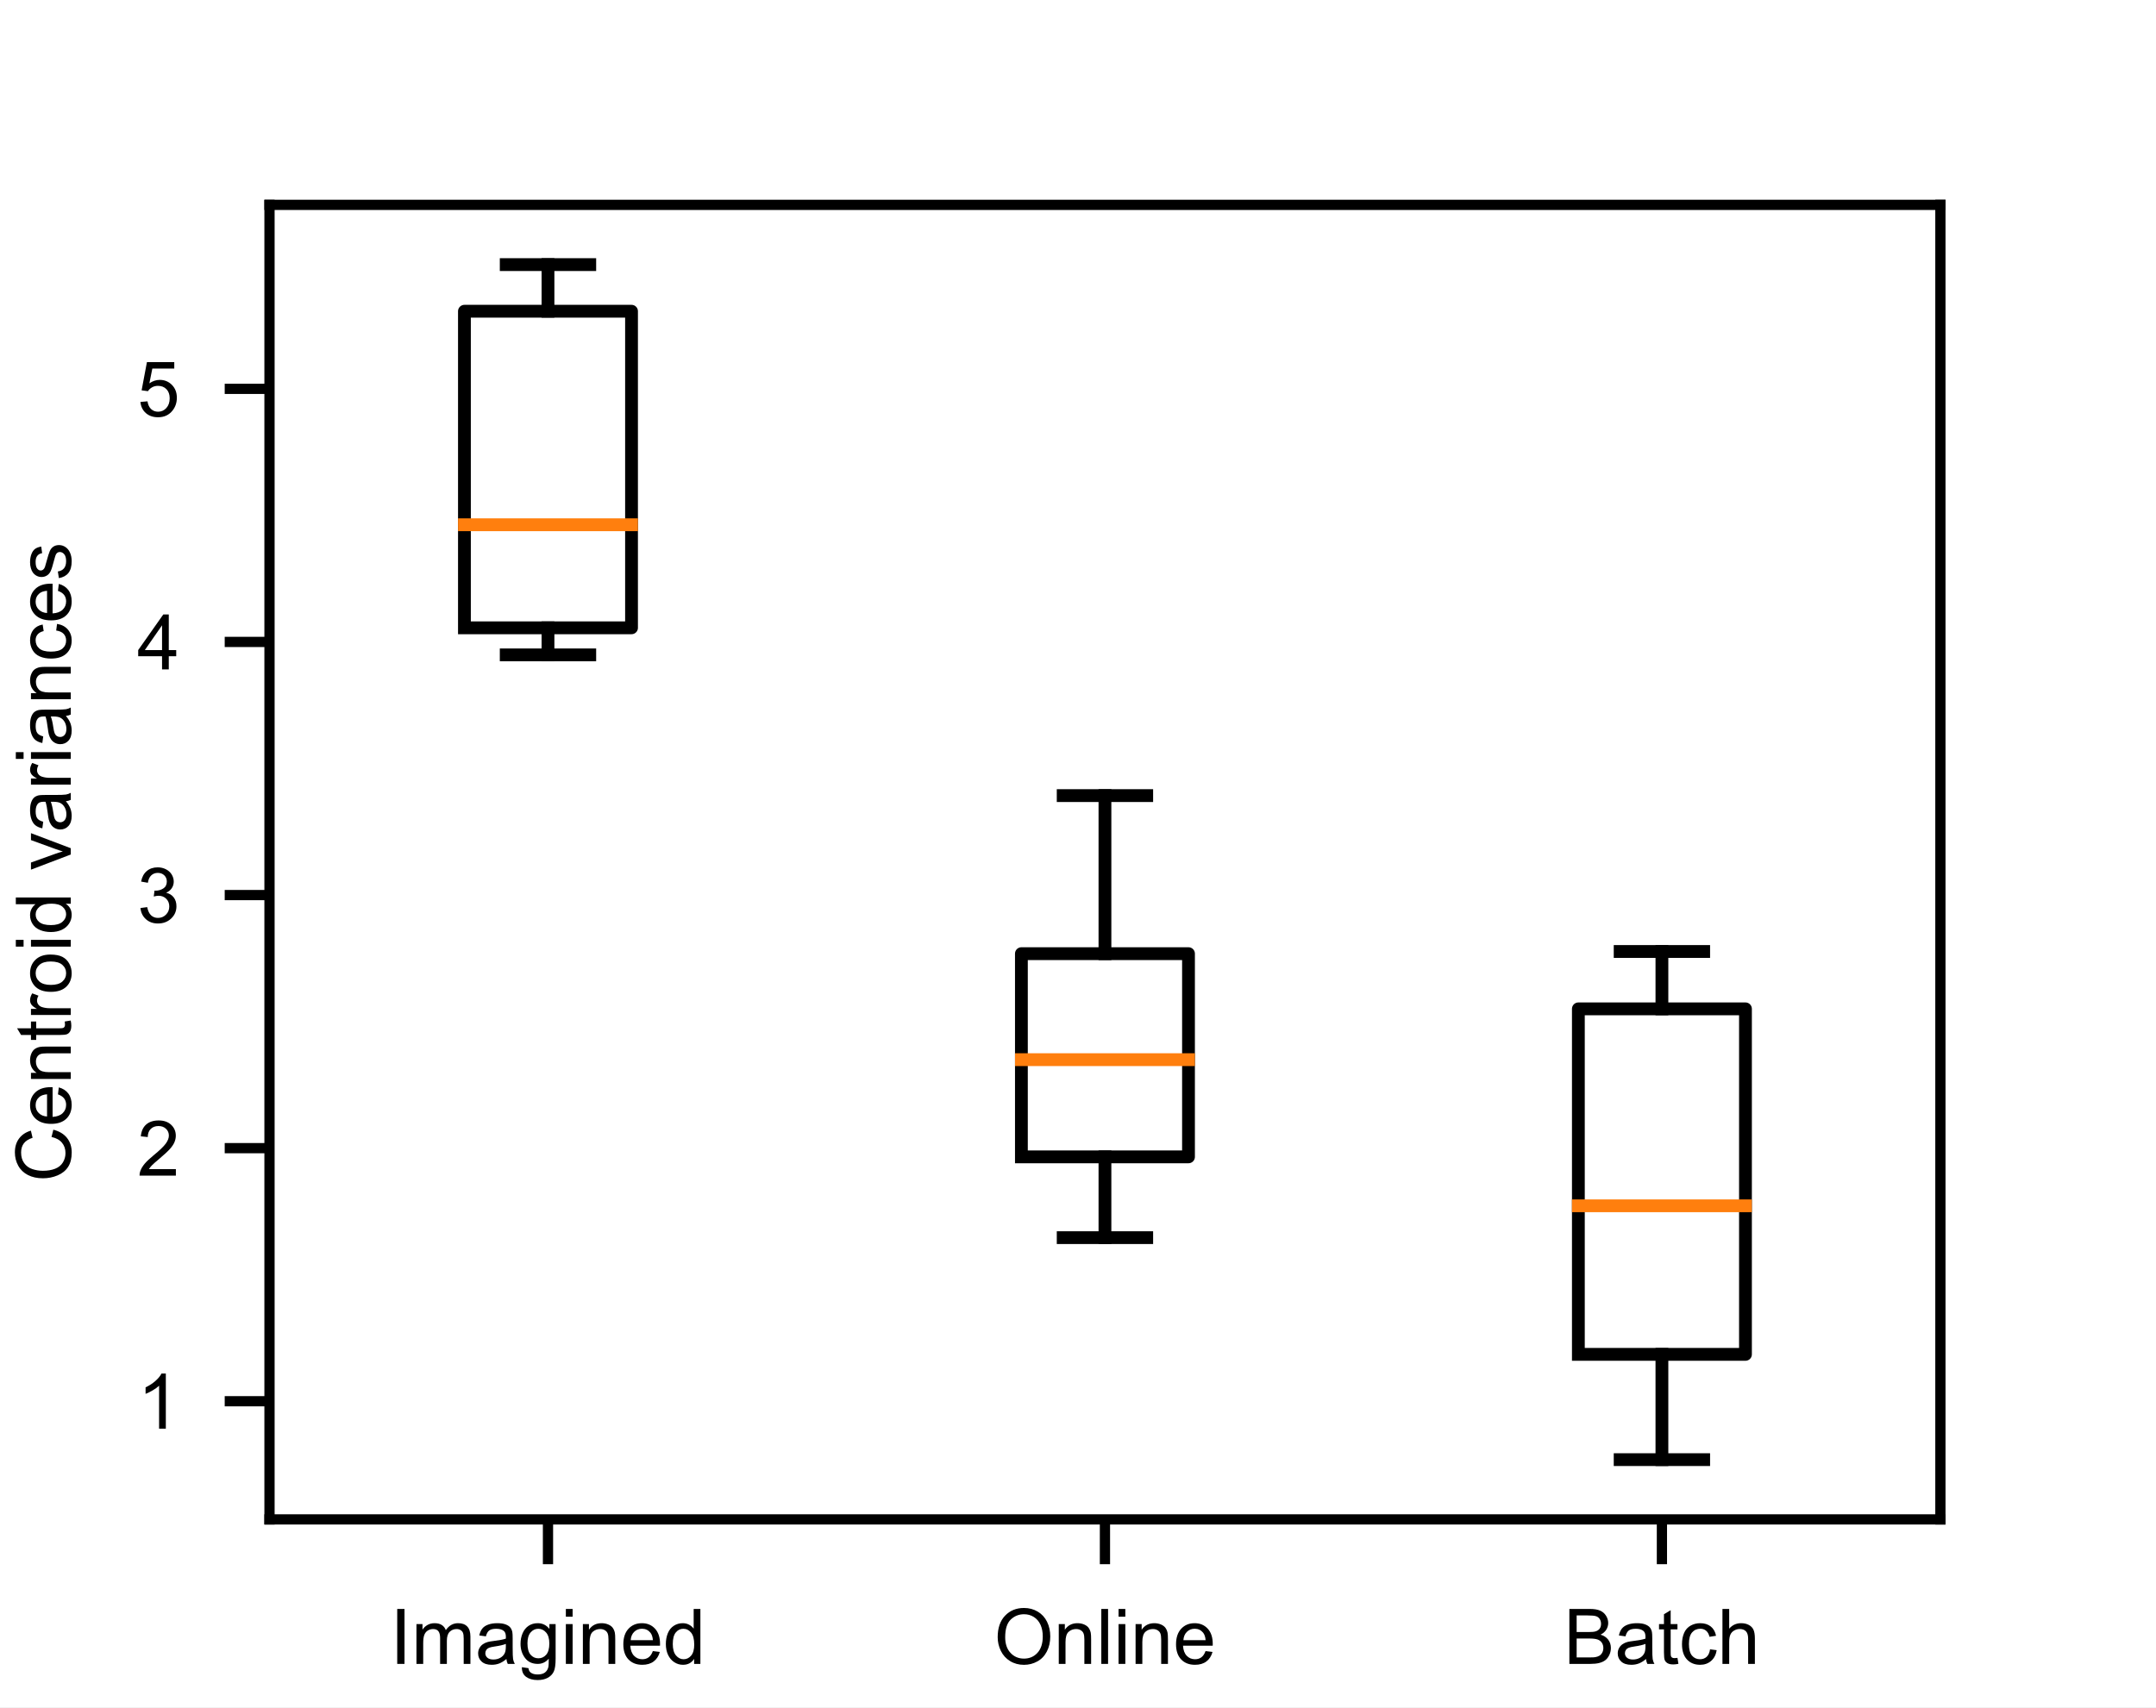
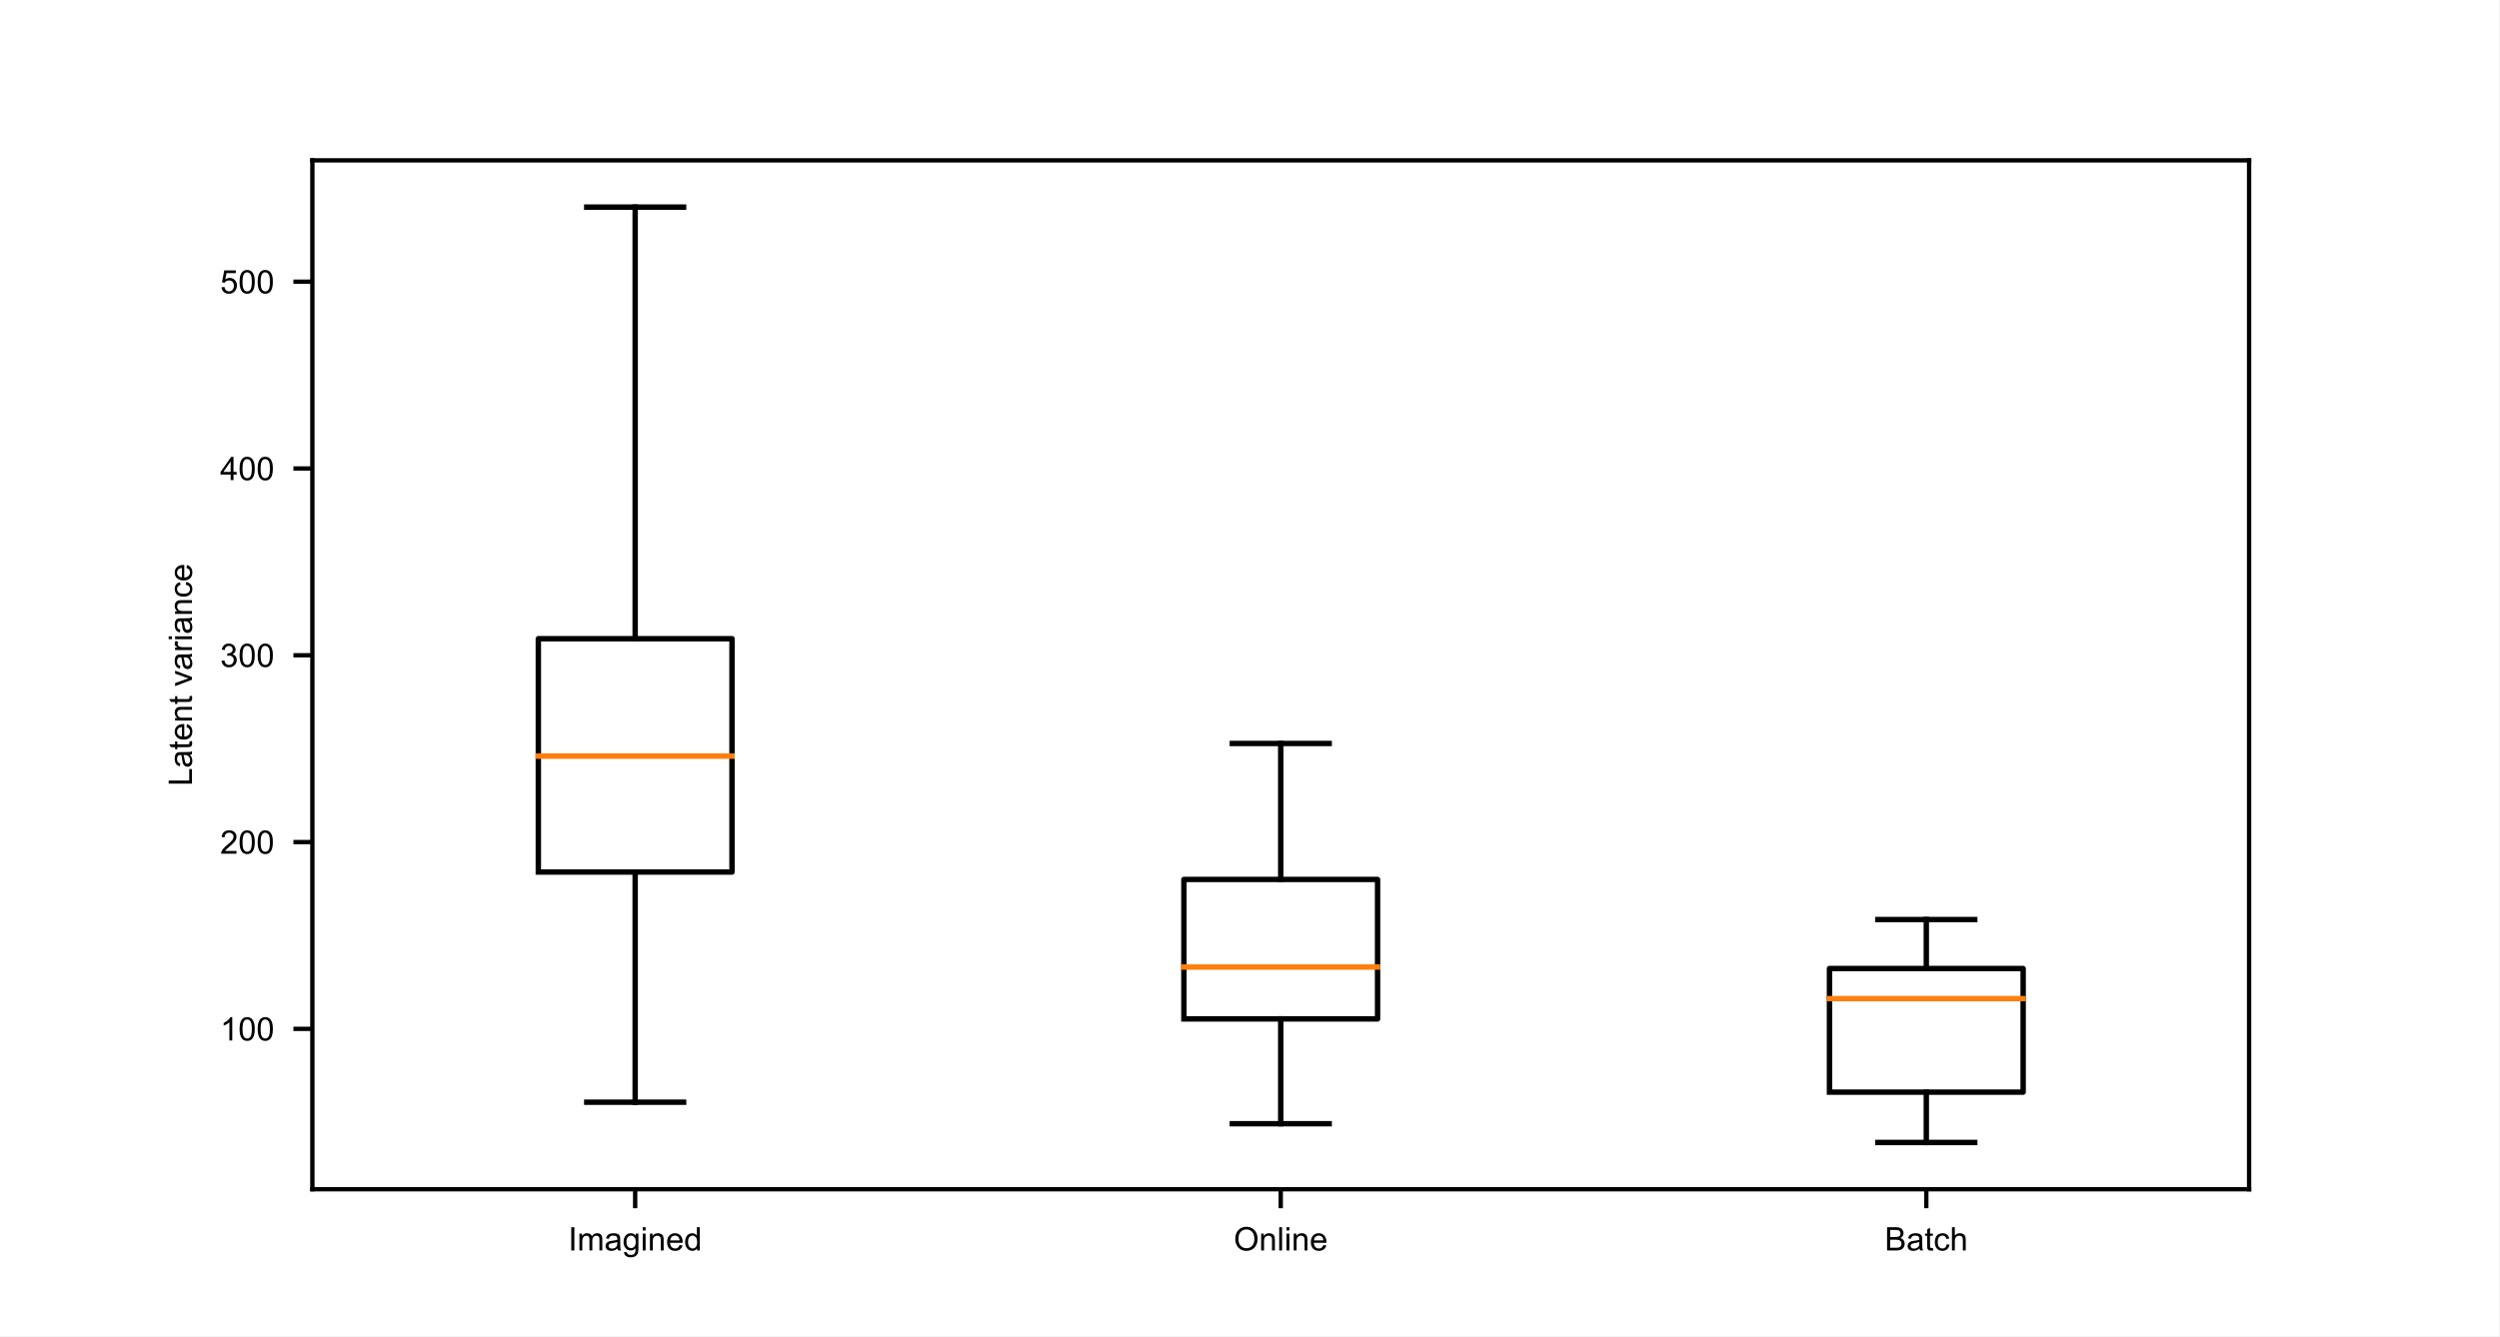
- <svg xmlns="http://www.w3.org/2000/svg" xmlns:xlink="http://www.w3.org/1999/xlink" width="168.48pt" height="133.44pt" viewBox="0 0 168.48 133.44" version="1.1">
+ <svg xmlns="http://www.w3.org/2000/svg" xmlns:xlink="http://www.w3.org/1999/xlink" width="460.8pt" height="246.48pt" viewBox="0 0 460.8 246.48" version="1.1">
  <defs>
    <style type="text/css">*{stroke-linejoin: round; stroke-linecap: butt}</style>
  </defs>
  <g id="figure_1">
    <g id="patch_1">
-       <path d="M 0 133.44  L 168.48 133.44  L 168.48 0  L 0 0  z " style="fill: #ffffff" />
+       <path d="M 0 246.48  L 460.8 246.48  L 460.8 0  L 0 0  z " style="fill: #ffffff" />
    </g>
    <g id="axes_1">
      <g id="patch_2">
-         <path d="M 21.06 118.762  L 151.632 118.762  L 151.632 16.013  L 21.06 16.013  z " style="fill: #ffffff" />
+         <path d="M 57.6 219.367  L 414.72 219.367  L 414.72 29.578  L 57.6 29.578  z " style="fill: #ffffff" />
      </g>
      <g id="matplotlib.axis_1">
        <g id="xtick_1">
          <g id="line2d_1">
            <defs>
-               <path id="m3901df16fe" d="M 0 0  L 0 3.5  " style="stroke: #000000; stroke-width: 0.8" />
+               <path id="me4defc1182" d="M 0 0  L 0 3.5  " style="stroke: #000000; stroke-width: 0.8" />
            </defs>
            <g>
-               <use xlink:href="#m3901df16fe" x="42.822" y="118.762" style="stroke: #000000; stroke-width: 0.8" />
+               <use xlink:href="#me4defc1182" x="117.12" y="219.367" style="stroke: #000000; stroke-width: 0.8" />
            </g>
          </g>
          <g id="text_1">
-             <g transform="translate(30.48169 130.0563)scale(0.06 -0.06)">
+             <g transform="translate(104.7797 230.6619)scale(0.06 -0.06)">
              <defs>
                <path id="ArialMT-49" d="M 597 0  L 597 4581  L 1203 4581  L 1203 0  L 597 0  z " transform="scale(0.015625)" />
                <path id="ArialMT-6d" d="M 422 0  L 422 3319  L 925 3319  L 925 2853  Q 1081 3097 1340 3245  Q 1600 3394 1931 3394  Q 2300 3394 2536 3241  Q 2772 3088 2869 2813  Q 3263 3394 3894 3394  Q 4388 3394 4653 3120  Q 4919 2847 4919 2278  L 4919 0  L 4359 0  L 4359 2091  Q 4359 2428 4304 2576  Q 4250 2725 4106 2815  Q 3963 2906 3769 2906  Q 3419 2906 3187 2673  Q 2956 2441 2956 1928  L 2956 0  L 2394 0  L 2394 2156  Q 2394 2531 2256 2718  Q 2119 2906 1806 2906  Q 1569 2906 1367 2781  Q 1166 2656 1075 2415  Q 984 2175 984 1722  L 984 0  L 422 0  z " transform="scale(0.015625)" />
                <path id="ArialMT-61" d="M 2588 409  Q 2275 144 1986 34  Q 1697 -75 1366 -75  Q 819 -75 525 192  Q 231 459 231 875  Q 231 1119 342 1320  Q 453 1522 633 1644  Q 813 1766 1038 1828  Q 1203 1872 1538 1913  Q 2219 1994 2541 2106  Q 2544 2222 2544 2253  Q 2544 2597 2384 2738  Q 2169 2928 1744 2928  Q 1347 2928 1158 2789  Q 969 2650 878 2297  L 328 2372  Q 403 2725 575 2942  Q 747 3159 1072 3276  Q 1397 3394 1825 3394  Q 2250 3394 2515 3294  Q 2781 3194 2906 3042  Q 3031 2891 3081 2659  Q 3109 2516 3109 2141  L 3109 1391  Q 3109 606 3145 398  Q 3181 191 3288 0  L 2700 0  Q 2613 175 2588 409  z M 2541 1666  Q 2234 1541 1622 1453  Q 1275 1403 1131 1340  Q 988 1278 909 1158  Q 831 1038 831 891  Q 831 666 1001 516  Q 1172 366 1500 366  Q 1825 366 2078 508  Q 2331 650 2450 897  Q 2541 1088 2541 1459  L 2541 1666  z " transform="scale(0.015625)" />
                <path id="ArialMT-67" d="M 319 -275  L 866 -356  Q 900 -609 1056 -725  Q 1266 -881 1628 -881  Q 2019 -881 2231 -725  Q 2444 -569 2519 -288  Q 2563 -116 2559 434  Q 2191 0 1641 0  Q 956 0 581 494  Q 206 988 206 1678  Q 206 2153 378 2554  Q 550 2956 876 3175  Q 1203 3394 1644 3394  Q 2231 3394 2613 2919  L 2613 3319  L 3131 3319  L 3131 450  Q 3131 -325 2973 -648  Q 2816 -972 2473 -1159  Q 2131 -1347 1631 -1347  Q 1038 -1347 672 -1080  Q 306 -813 319 -275  z M 784 1719  Q 784 1066 1043 766  Q 1303 466 1694 466  Q 2081 466 2343 764  Q 2606 1063 2606 1700  Q 2606 2309 2336 2618  Q 2066 2928 1684 2928  Q 1309 2928 1046 2623  Q 784 2319 784 1719  z " transform="scale(0.015625)" />
                <path id="ArialMT-69" d="M 425 3934  L 425 4581  L 988 4581  L 988 3934  L 425 3934  z M 425 0  L 425 3319  L 988 3319  L 988 0  L 425 0  z " transform="scale(0.015625)" />
                <path id="ArialMT-6e" d="M 422 0  L 422 3319  L 928 3319  L 928 2847  Q 1294 3394 1984 3394  Q 2284 3394 2536 3286  Q 2788 3178 2913 3003  Q 3038 2828 3088 2588  Q 3119 2431 3119 2041  L 3119 0  L 2556 0  L 2556 2019  Q 2556 2363 2490 2533  Q 2425 2703 2258 2804  Q 2091 2906 1866 2906  Q 1506 2906 1245 2678  Q 984 2450 984 1813  L 984 0  L 422 0  z " transform="scale(0.015625)" />
                <path id="ArialMT-65" d="M 2694 1069  L 3275 997  Q 3138 488 2766 206  Q 2394 -75 1816 -75  Q 1088 -75 661 373  Q 234 822 234 1631  Q 234 2469 665 2931  Q 1097 3394 1784 3394  Q 2450 3394 2872 2941  Q 3294 2488 3294 1666  Q 3294 1616 3291 1516  L 816 1516  Q 847 969 1125 678  Q 1403 388 1819 388  Q 2128 388 2347 550  Q 2566 713 2694 1069  z M 847 1978  L 2700 1978  Q 2663 2397 2488 2606  Q 2219 2931 1791 2931  Q 1403 2931 1139 2672  Q 875 2413 847 1978  z " transform="scale(0.015625)" />
                <path id="ArialMT-64" d="M 2575 0  L 2575 419  Q 2259 -75 1647 -75  Q 1250 -75 917 144  Q 584 363 401 755  Q 219 1147 219 1656  Q 219 2153 384 2558  Q 550 2963 881 3178  Q 1213 3394 1622 3394  Q 1922 3394 2156 3267  Q 2391 3141 2538 2938  L 2538 4581  L 3097 4581  L 3097 0  L 2575 0  z M 797 1656  Q 797 1019 1065 703  Q 1334 388 1700 388  Q 2069 388 2326 689  Q 2584 991 2584 1609  Q 2584 2291 2321 2609  Q 2059 2928 1675 2928  Q 1300 2928 1048 2622  Q 797 2316 797 1656  z " transform="scale(0.015625)" />
              </defs>
              <use xlink:href="#ArialMT-49" />
              <use xlink:href="#ArialMT-6d" x="27.783" />
              <use xlink:href="#ArialMT-61" x="111.084" />
              <use xlink:href="#ArialMT-67" x="166.699" />
              <use xlink:href="#ArialMT-69" x="222.314" />
              <use xlink:href="#ArialMT-6e" x="244.531" />
              <use xlink:href="#ArialMT-65" x="300.146" />
              <use xlink:href="#ArialMT-64" x="355.762" />
            </g>
          </g>
        </g>
        <g id="xtick_2">
          <g id="line2d_2">
            <g>
-               <use xlink:href="#m3901df16fe" x="86.346" y="118.762" style="stroke: #000000; stroke-width: 0.8" />
+               <use xlink:href="#me4defc1182" x="236.16" y="219.367" style="stroke: #000000; stroke-width: 0.8" />
            </g>
          </g>
          <g id="text_2">
-             <g transform="translate(77.67459 130.0563)scale(0.06 -0.06)">
+             <g transform="translate(227.4886 230.6619)scale(0.06 -0.06)">
              <defs>
                <path id="ArialMT-4f" d="M 309 2231  Q 309 3372 921 4017  Q 1534 4663 2503 4663  Q 3138 4663 3647 4359  Q 4156 4056 4423 3514  Q 4691 2972 4691 2284  Q 4691 1588 4409 1038  Q 4128 488 3612 205  Q 3097 -78 2500 -78  Q 1853 -78 1343 234  Q 834 547 571 1087  Q 309 1628 309 2231  z M 934 2222  Q 934 1394 1379 917  Q 1825 441 2497 441  Q 3181 441 3623 922  Q 4066 1403 4066 2288  Q 4066 2847 3877 3264  Q 3688 3681 3323 3911  Q 2959 4141 2506 4141  Q 1863 4141 1398 3698  Q 934 3256 934 2222  z " transform="scale(0.015625)" />
                <path id="ArialMT-6c" d="M 409 0  L 409 4581  L 972 4581  L 972 0  L 409 0  z " transform="scale(0.015625)" />
              </defs>
              <use xlink:href="#ArialMT-4f" />
              <use xlink:href="#ArialMT-6e" x="77.783" />
              <use xlink:href="#ArialMT-6c" x="133.398" />
              <use xlink:href="#ArialMT-69" x="155.615" />
              <use xlink:href="#ArialMT-6e" x="177.832" />
              <use xlink:href="#ArialMT-65" x="233.447" />
            </g>
          </g>
        </g>
        <g id="xtick_3">
          <g id="line2d_3">
            <g>
-               <use xlink:href="#m3901df16fe" x="129.87" y="118.762" style="stroke: #000000; stroke-width: 0.8" />
+               <use xlink:href="#me4defc1182" x="355.2" y="219.367" style="stroke: #000000; stroke-width: 0.8" />
            </g>
          </g>
          <g id="text_3">
-             <g transform="translate(122.1989 130.0563)scale(0.06 -0.06)">
+             <g transform="translate(347.5289 230.6619)scale(0.06 -0.06)">
              <defs>
                <path id="ArialMT-42" d="M 469 0  L 469 4581  L 2188 4581  Q 2713 4581 3030 4442  Q 3347 4303 3526 4014  Q 3706 3725 3706 3409  Q 3706 3116 3547 2856  Q 3388 2597 3066 2438  Q 3481 2316 3704 2022  Q 3928 1728 3928 1328  Q 3928 1006 3792 729  Q 3656 453 3456 303  Q 3256 153 2954 76  Q 2653 0 2216 0  L 469 0  z M 1075 2656  L 2066 2656  Q 2469 2656 2644 2709  Q 2875 2778 2992 2937  Q 3109 3097 3109 3338  Q 3109 3566 3000 3739  Q 2891 3913 2687 3977  Q 2484 4041 1991 4041  L 1075 4041  L 1075 2656  z M 1075 541  L 2216 541  Q 2509 541 2628 563  Q 2838 600 2978 687  Q 3119 775 3209 942  Q 3300 1109 3300 1328  Q 3300 1584 3169 1773  Q 3038 1963 2805 2039  Q 2572 2116 2134 2116  L 1075 2116  L 1075 541  z " transform="scale(0.015625)" />
                <path id="ArialMT-74" d="M 1650 503  L 1731 6  Q 1494 -44 1306 -44  Q 1000 -44 831 53  Q 663 150 594 308  Q 525 466 525 972  L 525 2881  L 113 2881  L 113 3319  L 525 3319  L 525 4141  L 1084 4478  L 1084 3319  L 1650 3319  L 1650 2881  L 1084 2881  L 1084 941  Q 1084 700 1114 631  Q 1144 563 1211 522  Q 1278 481 1403 481  Q 1497 481 1650 503  z " transform="scale(0.015625)" />
                <path id="ArialMT-63" d="M 2588 1216  L 3141 1144  Q 3050 572 2676 248  Q 2303 -75 1759 -75  Q 1078 -75 664 370  Q 250 816 250 1647  Q 250 2184 428 2587  Q 606 2991 970 3192  Q 1334 3394 1763 3394  Q 2303 3394 2647 3120  Q 2991 2847 3088 2344  L 2541 2259  Q 2463 2594 2264 2762  Q 2066 2931 1784 2931  Q 1359 2931 1093 2626  Q 828 2322 828 1663  Q 828 994 1084 691  Q 1341 388 1753 388  Q 2084 388 2306 591  Q 2528 794 2588 1216  z " transform="scale(0.015625)" />
                <path id="ArialMT-68" d="M 422 0  L 422 4581  L 984 4581  L 984 2938  Q 1378 3394 1978 3394  Q 2347 3394 2619 3248  Q 2891 3103 3008 2847  Q 3125 2591 3125 2103  L 3125 0  L 2563 0  L 2563 2103  Q 2563 2525 2380 2717  Q 2197 2909 1863 2909  Q 1613 2909 1392 2779  Q 1172 2650 1078 2428  Q 984 2206 984 1816  L 984 0  L 422 0  z " transform="scale(0.015625)" />
              </defs>
              <use xlink:href="#ArialMT-42" />
              <use xlink:href="#ArialMT-61" x="66.699" />
              <use xlink:href="#ArialMT-74" x="122.314" />
              <use xlink:href="#ArialMT-63" x="150.098" />
              <use xlink:href="#ArialMT-68" x="200.098" />
            </g>
          </g>
        </g>
      </g>
      <g id="matplotlib.axis_2">
        <g id="ytick_1">
          <g id="line2d_4">
            <defs>
-               <path id="m8ce3e9825d" d="M 0 0  L -3.5 0  " style="stroke: #000000; stroke-width: 0.8" />
+               <path id="m7330a17d00" d="M 0 0  L -3.5 0  " style="stroke: #000000; stroke-width: 0.8" />
            </defs>
            <g>
-               <use xlink:href="#m8ce3e9825d" x="21.06" y="109.526" style="stroke: #000000; stroke-width: 0.8" />
+               <use xlink:href="#m7330a17d00" x="57.6" y="189.778" style="stroke: #000000; stroke-width: 0.8" />
            </g>
          </g>
          <g id="text_4">
-             <g transform="translate(10.72344 111.6736)scale(0.06 -0.06)">
+             <g transform="translate(40.59031 191.9256)scale(0.06 -0.06)">
              <defs>
                <path id="ArialMT-31" d="M 2384 0  L 1822 0  L 1822 3584  Q 1619 3391 1289 3197  Q 959 3003 697 2906  L 697 3450  Q 1169 3672 1522 3987  Q 1875 4303 2022 4600  L 2384 4600  L 2384 0  z " transform="scale(0.015625)" />
+                 <path id="ArialMT-30" d="M 266 2259  Q 266 3072 433 3567  Q 600 4063 929 4331  Q 1259 4600 1759 4600  Q 2128 4600 2406 4451  Q 2684 4303 2865 4023  Q 3047 3744 3150 3342  Q 3253 2941 3253 2259  Q 3253 1453 3087 958  Q 2922 463 2592 192  Q 2263 -78 1759 -78  Q 1097 -78 719 397  Q 266 969 266 2259  z M 844 2259  Q 844 1131 1108 757  Q 1372 384 1759 384  Q 2147 384 2411 759  Q 2675 1134 2675 2259  Q 2675 3391 2411 3762  Q 2147 4134 1753 4134  Q 1366 4134 1134 3806  Q 844 3388 844 2259  z " transform="scale(0.015625)" />
              </defs>
              <use xlink:href="#ArialMT-31" />
+               <use xlink:href="#ArialMT-30" x="55.615" />
+               <use xlink:href="#ArialMT-30" x="111.23" />
            </g>
          </g>
        </g>
        <g id="ytick_2">
          <g id="line2d_5">
            <g>
-               <use xlink:href="#m8ce3e9825d" x="21.06" y="89.743" style="stroke: #000000; stroke-width: 0.8" />
+               <use xlink:href="#m7330a17d00" x="57.6" y="155.324" style="stroke: #000000; stroke-width: 0.8" />
            </g>
          </g>
          <g id="text_5">
-             <g transform="translate(10.72344 91.89048)scale(0.06 -0.06)">
+             <g transform="translate(40.59031 157.4716)scale(0.06 -0.06)">
              <defs>
                <path id="ArialMT-32" d="M 3222 541  L 3222 0  L 194 0  Q 188 203 259 391  Q 375 700 629 1000  Q 884 1300 1366 1694  Q 2113 2306 2375 2664  Q 2638 3022 2638 3341  Q 2638 3675 2398 3904  Q 2159 4134 1775 4134  Q 1369 4134 1125 3890  Q 881 3647 878 3216  L 300 3275  Q 359 3922 746 4261  Q 1134 4600 1788 4600  Q 2447 4600 2831 4234  Q 3216 3869 3216 3328  Q 3216 3053 3103 2787  Q 2991 2522 2730 2228  Q 2469 1934 1863 1422  Q 1356 997 1212 845  Q 1069 694 975 541  L 3222 541  z " transform="scale(0.015625)" />
              </defs>
              <use xlink:href="#ArialMT-32" />
+               <use xlink:href="#ArialMT-30" x="55.615" />
+               <use xlink:href="#ArialMT-30" x="111.23" />
            </g>
          </g>
        </g>
        <g id="ytick_3">
          <g id="line2d_6">
            <g>
-               <use xlink:href="#m8ce3e9825d" x="21.06" y="69.96" style="stroke: #000000; stroke-width: 0.8" />
+               <use xlink:href="#m7330a17d00" x="57.6" y="120.87" style="stroke: #000000; stroke-width: 0.8" />
            </g>
          </g>
          <g id="text_6">
-             <g transform="translate(10.72344 72.10741)scale(0.06 -0.06)">
+             <g transform="translate(40.59031 123.0176)scale(0.06 -0.06)">
              <defs>
                <path id="ArialMT-33" d="M 269 1209  L 831 1284  Q 928 806 1161 595  Q 1394 384 1728 384  Q 2125 384 2398 659  Q 2672 934 2672 1341  Q 2672 1728 2419 1979  Q 2166 2231 1775 2231  Q 1616 2231 1378 2169  L 1441 2663  Q 1497 2656 1531 2656  Q 1891 2656 2178 2843  Q 2466 3031 2466 3422  Q 2466 3731 2256 3934  Q 2047 4138 1716 4138  Q 1388 4138 1169 3931  Q 950 3725 888 3313  L 325 3413  Q 428 3978 793 4289  Q 1159 4600 1703 4600  Q 2078 4600 2393 4439  Q 2709 4278 2876 4000  Q 3044 3722 3044 3409  Q 3044 3113 2884 2869  Q 2725 2625 2413 2481  Q 2819 2388 3044 2092  Q 3269 1797 3269 1353  Q 3269 753 2831 336  Q 2394 -81 1725 -81  Q 1122 -81 723 278  Q 325 638 269 1209  z " transform="scale(0.015625)" />
              </defs>
              <use xlink:href="#ArialMT-33" />
+               <use xlink:href="#ArialMT-30" x="55.615" />
+               <use xlink:href="#ArialMT-30" x="111.23" />
            </g>
          </g>
        </g>
        <g id="ytick_4">
          <g id="line2d_7">
            <g>
-               <use xlink:href="#m8ce3e9825d" x="21.06" y="50.177" style="stroke: #000000; stroke-width: 0.8" />
+               <use xlink:href="#m7330a17d00" x="57.6" y="86.416" style="stroke: #000000; stroke-width: 0.8" />
            </g>
          </g>
          <g id="text_7">
-             <g transform="translate(10.72344 52.32433)scale(0.06 -0.06)">
+             <g transform="translate(40.59031 88.56364)scale(0.06 -0.06)">
              <defs>
                <path id="ArialMT-34" d="M 2069 0  L 2069 1097  L 81 1097  L 81 1613  L 2172 4581  L 2631 4581  L 2631 1613  L 3250 1613  L 3250 1097  L 2631 1097  L 2631 0  L 2069 0  z M 2069 1613  L 2069 3678  L 634 1613  L 2069 1613  z " transform="scale(0.015625)" />
              </defs>
              <use xlink:href="#ArialMT-34" />
+               <use xlink:href="#ArialMT-30" x="55.615" />
+               <use xlink:href="#ArialMT-30" x="111.23" />
            </g>
          </g>
        </g>
        <g id="ytick_5">
          <g id="line2d_8">
            <g>
-               <use xlink:href="#m8ce3e9825d" x="21.06" y="30.394" style="stroke: #000000; stroke-width: 0.8" />
+               <use xlink:href="#m7330a17d00" x="57.6" y="51.962" style="stroke: #000000; stroke-width: 0.8" />
            </g>
          </g>
          <g id="text_8">
-             <g transform="translate(10.72344 32.54125)scale(0.06 -0.06)">
+             <g transform="translate(40.59031 54.10964)scale(0.06 -0.06)">
              <defs>
                <path id="ArialMT-35" d="M 266 1200  L 856 1250  Q 922 819 1161 601  Q 1400 384 1738 384  Q 2144 384 2425 690  Q 2706 997 2706 1503  Q 2706 1984 2436 2262  Q 2166 2541 1728 2541  Q 1456 2541 1237 2417  Q 1019 2294 894 2097  L 366 2166  L 809 4519  L 3088 4519  L 3088 3981  L 1259 3981  L 1013 2750  Q 1425 3038 1878 3038  Q 2478 3038 2890 2622  Q 3303 2206 3303 1553  Q 3303 931 2941 478  Q 2500 -78 1738 -78  Q 1113 -78 717 272  Q 322 622 266 1200  z " transform="scale(0.015625)" />
              </defs>
              <use xlink:href="#ArialMT-35" />
+               <use xlink:href="#ArialMT-30" x="55.615" />
+               <use xlink:href="#ArialMT-30" x="111.23" />
            </g>
          </g>
        </g>
        <g id="text_9">
-           <g transform="translate(5.530937 92.39782)rotate(-90)scale(0.06 -0.06)">
+           <g transform="translate(35.39781 144.9844)rotate(-90)scale(0.06 -0.06)">
            <defs>
-               <path id="ArialMT-43" d="M 3763 1606  L 4369 1453  Q 4178 706 3683 314  Q 3188 -78 2472 -78  Q 1731 -78 1267 223  Q 803 525 561 1097  Q 319 1669 319 2325  Q 319 3041 592 3573  Q 866 4106 1370 4382  Q 1875 4659 2481 4659  Q 3169 4659 3637 4309  Q 4106 3959 4291 3325  L 3694 3184  Q 3534 3684 3231 3912  Q 2928 4141 2469 4141  Q 1941 4141 1586 3887  Q 1231 3634 1087 3207  Q 944 2781 944 2328  Q 944 1744 1114 1308  Q 1284 872 1643 656  Q 2003 441 2422 441  Q 2931 441 3284 734  Q 3638 1028 3763 1606  z " transform="scale(0.015625)" />
-               <path id="ArialMT-72" d="M 416 0  L 416 3319  L 922 3319  L 922 2816  Q 1116 3169 1280 3281  Q 1444 3394 1641 3394  Q 1925 3394 2219 3213  L 2025 2691  Q 1819 2813 1613 2813  Q 1428 2813 1281 2702  Q 1134 2591 1072 2394  Q 978 2094 978 1738  L 978 0  L 416 0  z " transform="scale(0.015625)" />
-               <path id="ArialMT-6f" d="M 213 1659  Q 213 2581 725 3025  Q 1153 3394 1769 3394  Q 2453 3394 2887 2945  Q 3322 2497 3322 1706  Q 3322 1066 3130 698  Q 2938 331 2570 128  Q 2203 -75 1769 -75  Q 1072 -75 642 372  Q 213 819 213 1659  z M 791 1659  Q 791 1022 1069 705  Q 1347 388 1769 388  Q 2188 388 2466 706  Q 2744 1025 2744 1678  Q 2744 2294 2464 2611  Q 2184 2928 1769 2928  Q 1347 2928 1069 2612  Q 791 2297 791 1659  z " transform="scale(0.015625)" />
+               <path id="ArialMT-4c" d="M 469 0  L 469 4581  L 1075 4581  L 1075 541  L 3331 541  L 3331 0  L 469 0  z " transform="scale(0.015625)" />
              <path id="ArialMT-20" transform="scale(0.015625)" />
              <path id="ArialMT-76" d="M 1344 0  L 81 3319  L 675 3319  L 1388 1331  Q 1503 1009 1600 663  Q 1675 925 1809 1294  L 2547 3319  L 3125 3319  L 1869 0  L 1344 0  z " transform="scale(0.015625)" />
-               <path id="ArialMT-73" d="M 197 991  L 753 1078  Q 800 744 1014 566  Q 1228 388 1613 388  Q 2000 388 2187 545  Q 2375 703 2375 916  Q 2375 1106 2209 1216  Q 2094 1291 1634 1406  Q 1016 1563 777 1677  Q 538 1791 414 1992  Q 291 2194 291 2438  Q 291 2659 392 2848  Q 494 3038 669 3163  Q 800 3259 1026 3326  Q 1253 3394 1513 3394  Q 1903 3394 2198 3281  Q 2494 3169 2634 2976  Q 2775 2784 2828 2463  L 2278 2388  Q 2241 2644 2061 2787  Q 1881 2931 1553 2931  Q 1166 2931 1000 2803  Q 834 2675 834 2503  Q 834 2394 903 2306  Q 972 2216 1119 2156  Q 1203 2125 1616 2013  Q 2213 1853 2448 1751  Q 2684 1650 2818 1456  Q 2953 1263 2953 975  Q 2953 694 2789 445  Q 2625 197 2315 61  Q 2006 -75 1616 -75  Q 969 -75 630 194  Q 291 463 197 991  z " transform="scale(0.015625)" />
+               <path id="ArialMT-72" d="M 416 0  L 416 3319  L 922 3319  L 922 2816  Q 1116 3169 1280 3281  Q 1444 3394 1641 3394  Q 1925 3394 2219 3213  L 2025 2691  Q 1819 2813 1613 2813  Q 1428 2813 1281 2702  Q 1134 2591 1072 2394  Q 978 2094 978 1738  L 978 0  L 416 0  z " transform="scale(0.015625)" />
            </defs>
-             <use xlink:href="#ArialMT-43" />
-             <use xlink:href="#ArialMT-65" x="72.217" />
-             <use xlink:href="#ArialMT-6e" x="127.832" />
-             <use xlink:href="#ArialMT-74" x="183.447" />
-             <use xlink:href="#ArialMT-72" x="211.23" />
-             <use xlink:href="#ArialMT-6f" x="244.531" />
-             <use xlink:href="#ArialMT-69" x="300.146" />
-             <use xlink:href="#ArialMT-64" x="322.363" />
-             <use xlink:href="#ArialMT-20" x="377.979" />
-             <use xlink:href="#ArialMT-76" x="405.762" />
-             <use xlink:href="#ArialMT-61" x="455.762" />
-             <use xlink:href="#ArialMT-72" x="511.377" />
-             <use xlink:href="#ArialMT-69" x="544.678" />
-             <use xlink:href="#ArialMT-61" x="566.895" />
-             <use xlink:href="#ArialMT-6e" x="622.51" />
-             <use xlink:href="#ArialMT-63" x="678.125" />
-             <use xlink:href="#ArialMT-65" x="728.125" />
-             <use xlink:href="#ArialMT-73" x="783.74" />
+             <use xlink:href="#ArialMT-4c" />
+             <use xlink:href="#ArialMT-61" x="55.615" />
+             <use xlink:href="#ArialMT-74" x="111.23" />
+             <use xlink:href="#ArialMT-65" x="139.014" />
+             <use xlink:href="#ArialMT-6e" x="194.629" />
+             <use xlink:href="#ArialMT-74" x="250.244" />
+             <use xlink:href="#ArialMT-20" x="278.027" />
+             <use xlink:href="#ArialMT-76" x="305.811" />
+             <use xlink:href="#ArialMT-61" x="355.811" />
+             <use xlink:href="#ArialMT-72" x="411.426" />
+             <use xlink:href="#ArialMT-69" x="444.727" />
+             <use xlink:href="#ArialMT-61" x="466.943" />
+             <use xlink:href="#ArialMT-6e" x="522.559" />
+             <use xlink:href="#ArialMT-63" x="578.174" />
+             <use xlink:href="#ArialMT-65" x="628.174" />
          </g>
        </g>
      </g>
      <g id="line2d_9">
-         <path d="M 36.293 49.072  L 49.351 49.072  L 49.351 24.327  L 36.293 24.327  L 36.293 49.072  " clip-path="url(#p48d2911703)" style="fill: none; stroke: #000000; stroke-linecap: square" />
+         <path d="M 99.264 160.855  L 134.976 160.855  L 134.976 117.816  L 99.264 117.816  L 99.264 160.855  " clip-path="url(#p511c539bc9)" style="fill: none; stroke: #000000; stroke-linecap: square" />
      </g>
      <g id="line2d_10">
-         <path d="M 42.822 49.072  L 42.822 51.186  " clip-path="url(#p48d2911703)" style="fill: none; stroke: #000000; stroke-linecap: square" />
+         <path d="M 117.12 160.855  L 117.12 203.315  " clip-path="url(#p511c539bc9)" style="fill: none; stroke: #000000; stroke-linecap: square" />
      </g>
      <g id="line2d_11">
-         <path d="M 42.822 24.327  L 42.822 20.683  " clip-path="url(#p48d2911703)" style="fill: none; stroke: #000000; stroke-linecap: square" />
+         <path d="M 117.12 117.816  L 117.12 38.204  " clip-path="url(#p511c539bc9)" style="fill: none; stroke: #000000; stroke-linecap: square" />
      </g>
      <g id="line2d_12">
-         <path d="M 39.558 51.186  L 46.086 51.186  " clip-path="url(#p48d2911703)" style="fill: none; stroke: #000000; stroke-linecap: square" />
+         <path d="M 108.192 203.315  L 126.048 203.315  " clip-path="url(#p511c539bc9)" style="fill: none; stroke: #000000; stroke-linecap: square" />
      </g>
      <g id="line2d_13">
-         <path d="M 39.558 20.683  L 46.086 20.683  " clip-path="url(#p48d2911703)" style="fill: none; stroke: #000000; stroke-linecap: square" />
+         <path d="M 108.192 38.204  L 126.048 38.204  " clip-path="url(#p511c539bc9)" style="fill: none; stroke: #000000; stroke-linecap: square" />
      </g>
      <g id="line2d_14">
-         <path d="M 79.817 90.424  L 92.875 90.424  L 92.875 74.541  L 79.817 74.541  L 79.817 90.424  " clip-path="url(#p48d2911703)" style="fill: none; stroke: #000000; stroke-linecap: square" />
+         <path d="M 218.304 187.945  L 254.016 187.945  L 254.016 162.223  L 218.304 162.223  L 218.304 187.945  " clip-path="url(#p511c539bc9)" style="fill: none; stroke: #000000; stroke-linecap: square" />
      </g>
      <g id="line2d_15">
-         <path d="M 86.346 90.424  L 86.346 96.738  " clip-path="url(#p48d2911703)" style="fill: none; stroke: #000000; stroke-linecap: square" />
+         <path d="M 236.16 187.945  L 236.16 207.279  " clip-path="url(#p511c539bc9)" style="fill: none; stroke: #000000; stroke-linecap: square" />
      </g>
      <g id="line2d_16">
-         <path d="M 86.346 74.541  L 86.346 62.187  " clip-path="url(#p48d2911703)" style="fill: none; stroke: #000000; stroke-linecap: square" />
+         <path d="M 236.16 162.223  L 236.16 137.137  " clip-path="url(#p511c539bc9)" style="fill: none; stroke: #000000; stroke-linecap: square" />
      </g>
      <g id="line2d_17">
-         <path d="M 83.082 96.738  L 89.61 96.738  " clip-path="url(#p48d2911703)" style="fill: none; stroke: #000000; stroke-linecap: square" />
+         <path d="M 227.232 207.279  L 245.088 207.279  " clip-path="url(#p511c539bc9)" style="fill: none; stroke: #000000; stroke-linecap: square" />
      </g>
      <g id="line2d_18">
-         <path d="M 83.082 62.187  L 89.61 62.187  " clip-path="url(#p48d2911703)" style="fill: none; stroke: #000000; stroke-linecap: square" />
+         <path d="M 227.232 137.137  L 245.088 137.137  " clip-path="url(#p511c539bc9)" style="fill: none; stroke: #000000; stroke-linecap: square" />
      </g>
      <g id="line2d_19">
-         <path d="M 123.341 105.862  L 136.399 105.862  L 136.399 78.855  L 123.341 78.855  L 123.341 105.862  " clip-path="url(#p48d2911703)" style="fill: none; stroke: #000000; stroke-linecap: square" />
+         <path d="M 337.344 201.454  L 373.056 201.454  L 373.056 178.656  L 337.344 178.656  L 337.344 201.454  " clip-path="url(#p511c539bc9)" style="fill: none; stroke: #000000; stroke-linecap: square" />
      </g>
      <g id="line2d_20">
-         <path d="M 129.87 105.862  L 129.87 114.091  " clip-path="url(#p48d2911703)" style="fill: none; stroke: #000000; stroke-linecap: square" />
+         <path d="M 355.2 201.454  L 355.2 210.74  " clip-path="url(#p511c539bc9)" style="fill: none; stroke: #000000; stroke-linecap: square" />
      </g>
      <g id="line2d_21">
-         <path d="M 129.87 78.855  L 129.87 74.372  " clip-path="url(#p48d2911703)" style="fill: none; stroke: #000000; stroke-linecap: square" />
+         <path d="M 355.2 178.656  L 355.2 169.613  " clip-path="url(#p511c539bc9)" style="fill: none; stroke: #000000; stroke-linecap: square" />
      </g>
      <g id="line2d_22">
-         <path d="M 126.606 114.091  L 133.134 114.091  " clip-path="url(#p48d2911703)" style="fill: none; stroke: #000000; stroke-linecap: square" />
+         <path d="M 346.272 210.74  L 364.128 210.74  " clip-path="url(#p511c539bc9)" style="fill: none; stroke: #000000; stroke-linecap: square" />
      </g>
      <g id="line2d_23">
-         <path d="M 126.606 74.372  L 133.134 74.372  " clip-path="url(#p48d2911703)" style="fill: none; stroke: #000000; stroke-linecap: square" />
+         <path d="M 346.272 169.613  L 364.128 169.613  " clip-path="url(#p511c539bc9)" style="fill: none; stroke: #000000; stroke-linecap: square" />
      </g>
      <g id="line2d_24">
-         <path d="M 36.293 41.016  L 49.351 41.016  " clip-path="url(#p48d2911703)" style="fill: none; stroke: #ff7f0e; stroke-linecap: square" />
+         <path d="M 99.264 139.467  L 134.976 139.467  " clip-path="url(#p511c539bc9)" style="fill: none; stroke: #ff7f0e; stroke-linecap: square" />
      </g>
      <g id="line2d_25">
-         <path d="M 79.817 82.827  L 92.875 82.827  " clip-path="url(#p48d2911703)" style="fill: none; stroke: #ff7f0e; stroke-linecap: square" />
+         <path d="M 218.304 178.379  L 254.016 178.379  " clip-path="url(#p511c539bc9)" style="fill: none; stroke: #ff7f0e; stroke-linecap: square" />
      </g>
      <g id="line2d_26">
-         <path d="M 123.341 94.25  L 136.399 94.25  " clip-path="url(#p48d2911703)" style="fill: none; stroke: #ff7f0e; stroke-linecap: square" />
+         <path d="M 337.344 184.207  L 373.056 184.207  " clip-path="url(#p511c539bc9)" style="fill: none; stroke: #ff7f0e; stroke-linecap: square" />
      </g>
      <g id="patch_3">
-         <path d="M 21.06 118.762  L 21.06 16.013  " style="fill: none; stroke: #000000; stroke-width: 0.8; stroke-linejoin: miter; stroke-linecap: square" />
+         <path d="M 57.6 219.367  L 57.6 29.578  " style="fill: none; stroke: #000000; stroke-width: 0.8; stroke-linejoin: miter; stroke-linecap: square" />
      </g>
      <g id="patch_4">
-         <path d="M 151.632 118.762  L 151.632 16.013  " style="fill: none; stroke: #000000; stroke-width: 0.8; stroke-linejoin: miter; stroke-linecap: square" />
+         <path d="M 414.72 219.367  L 414.72 29.578  " style="fill: none; stroke: #000000; stroke-width: 0.8; stroke-linejoin: miter; stroke-linecap: square" />
      </g>
      <g id="patch_5">
-         <path d="M 21.06 118.762  L 151.632 118.762  " style="fill: none; stroke: #000000; stroke-width: 0.8; stroke-linejoin: miter; stroke-linecap: square" />
+         <path d="M 57.6 219.367  L 414.72 219.367  " style="fill: none; stroke: #000000; stroke-width: 0.8; stroke-linejoin: miter; stroke-linecap: square" />
      </g>
      <g id="patch_6">
-         <path d="M 21.06 16.013  L 151.632 16.013  " style="fill: none; stroke: #000000; stroke-width: 0.8; stroke-linejoin: miter; stroke-linecap: square" />
+         <path d="M 57.6 29.578  L 414.72 29.578  " style="fill: none; stroke: #000000; stroke-width: 0.8; stroke-linejoin: miter; stroke-linecap: square" />
      </g>
    </g>
  </g>
  <defs>
-     <clipPath id="p48d2911703">
-       <rect x="21.06" y="16.013" width="130.572" height="102.749" />
+     <clipPath id="p511c539bc9">
+       <rect x="57.6" y="29.578" width="357.12" height="189.79" />
    </clipPath>
  </defs>
</svg>
